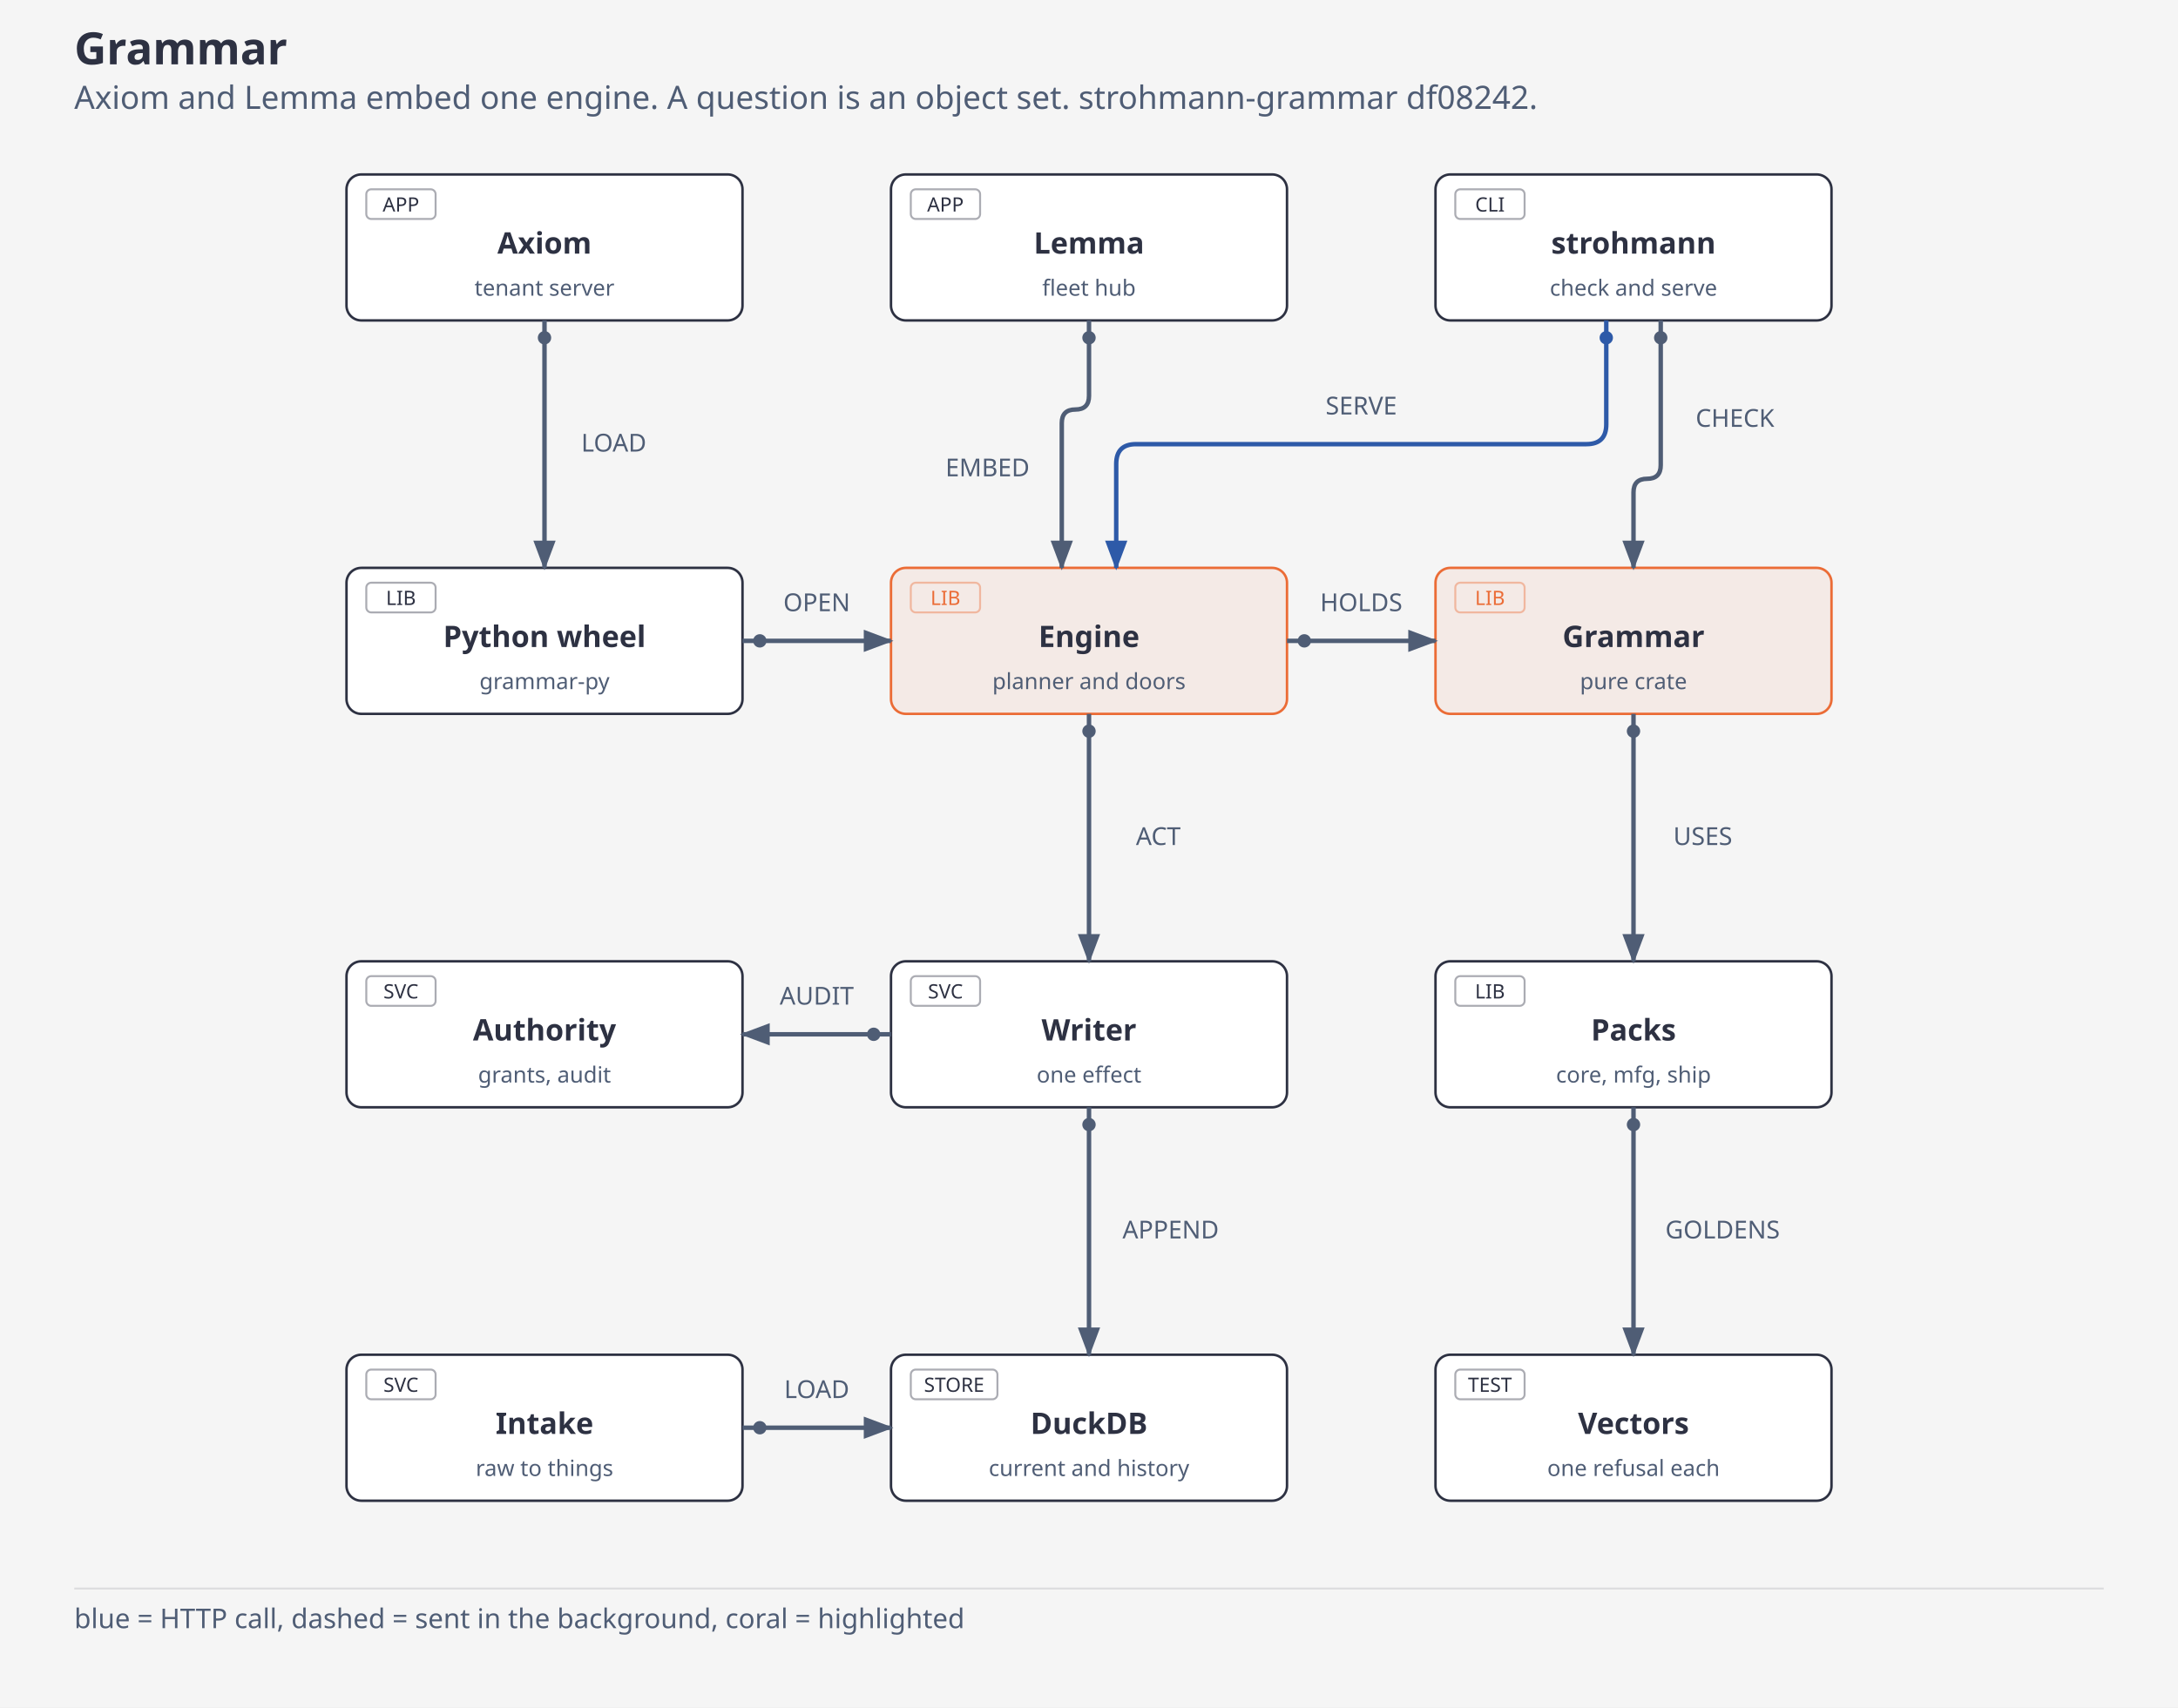
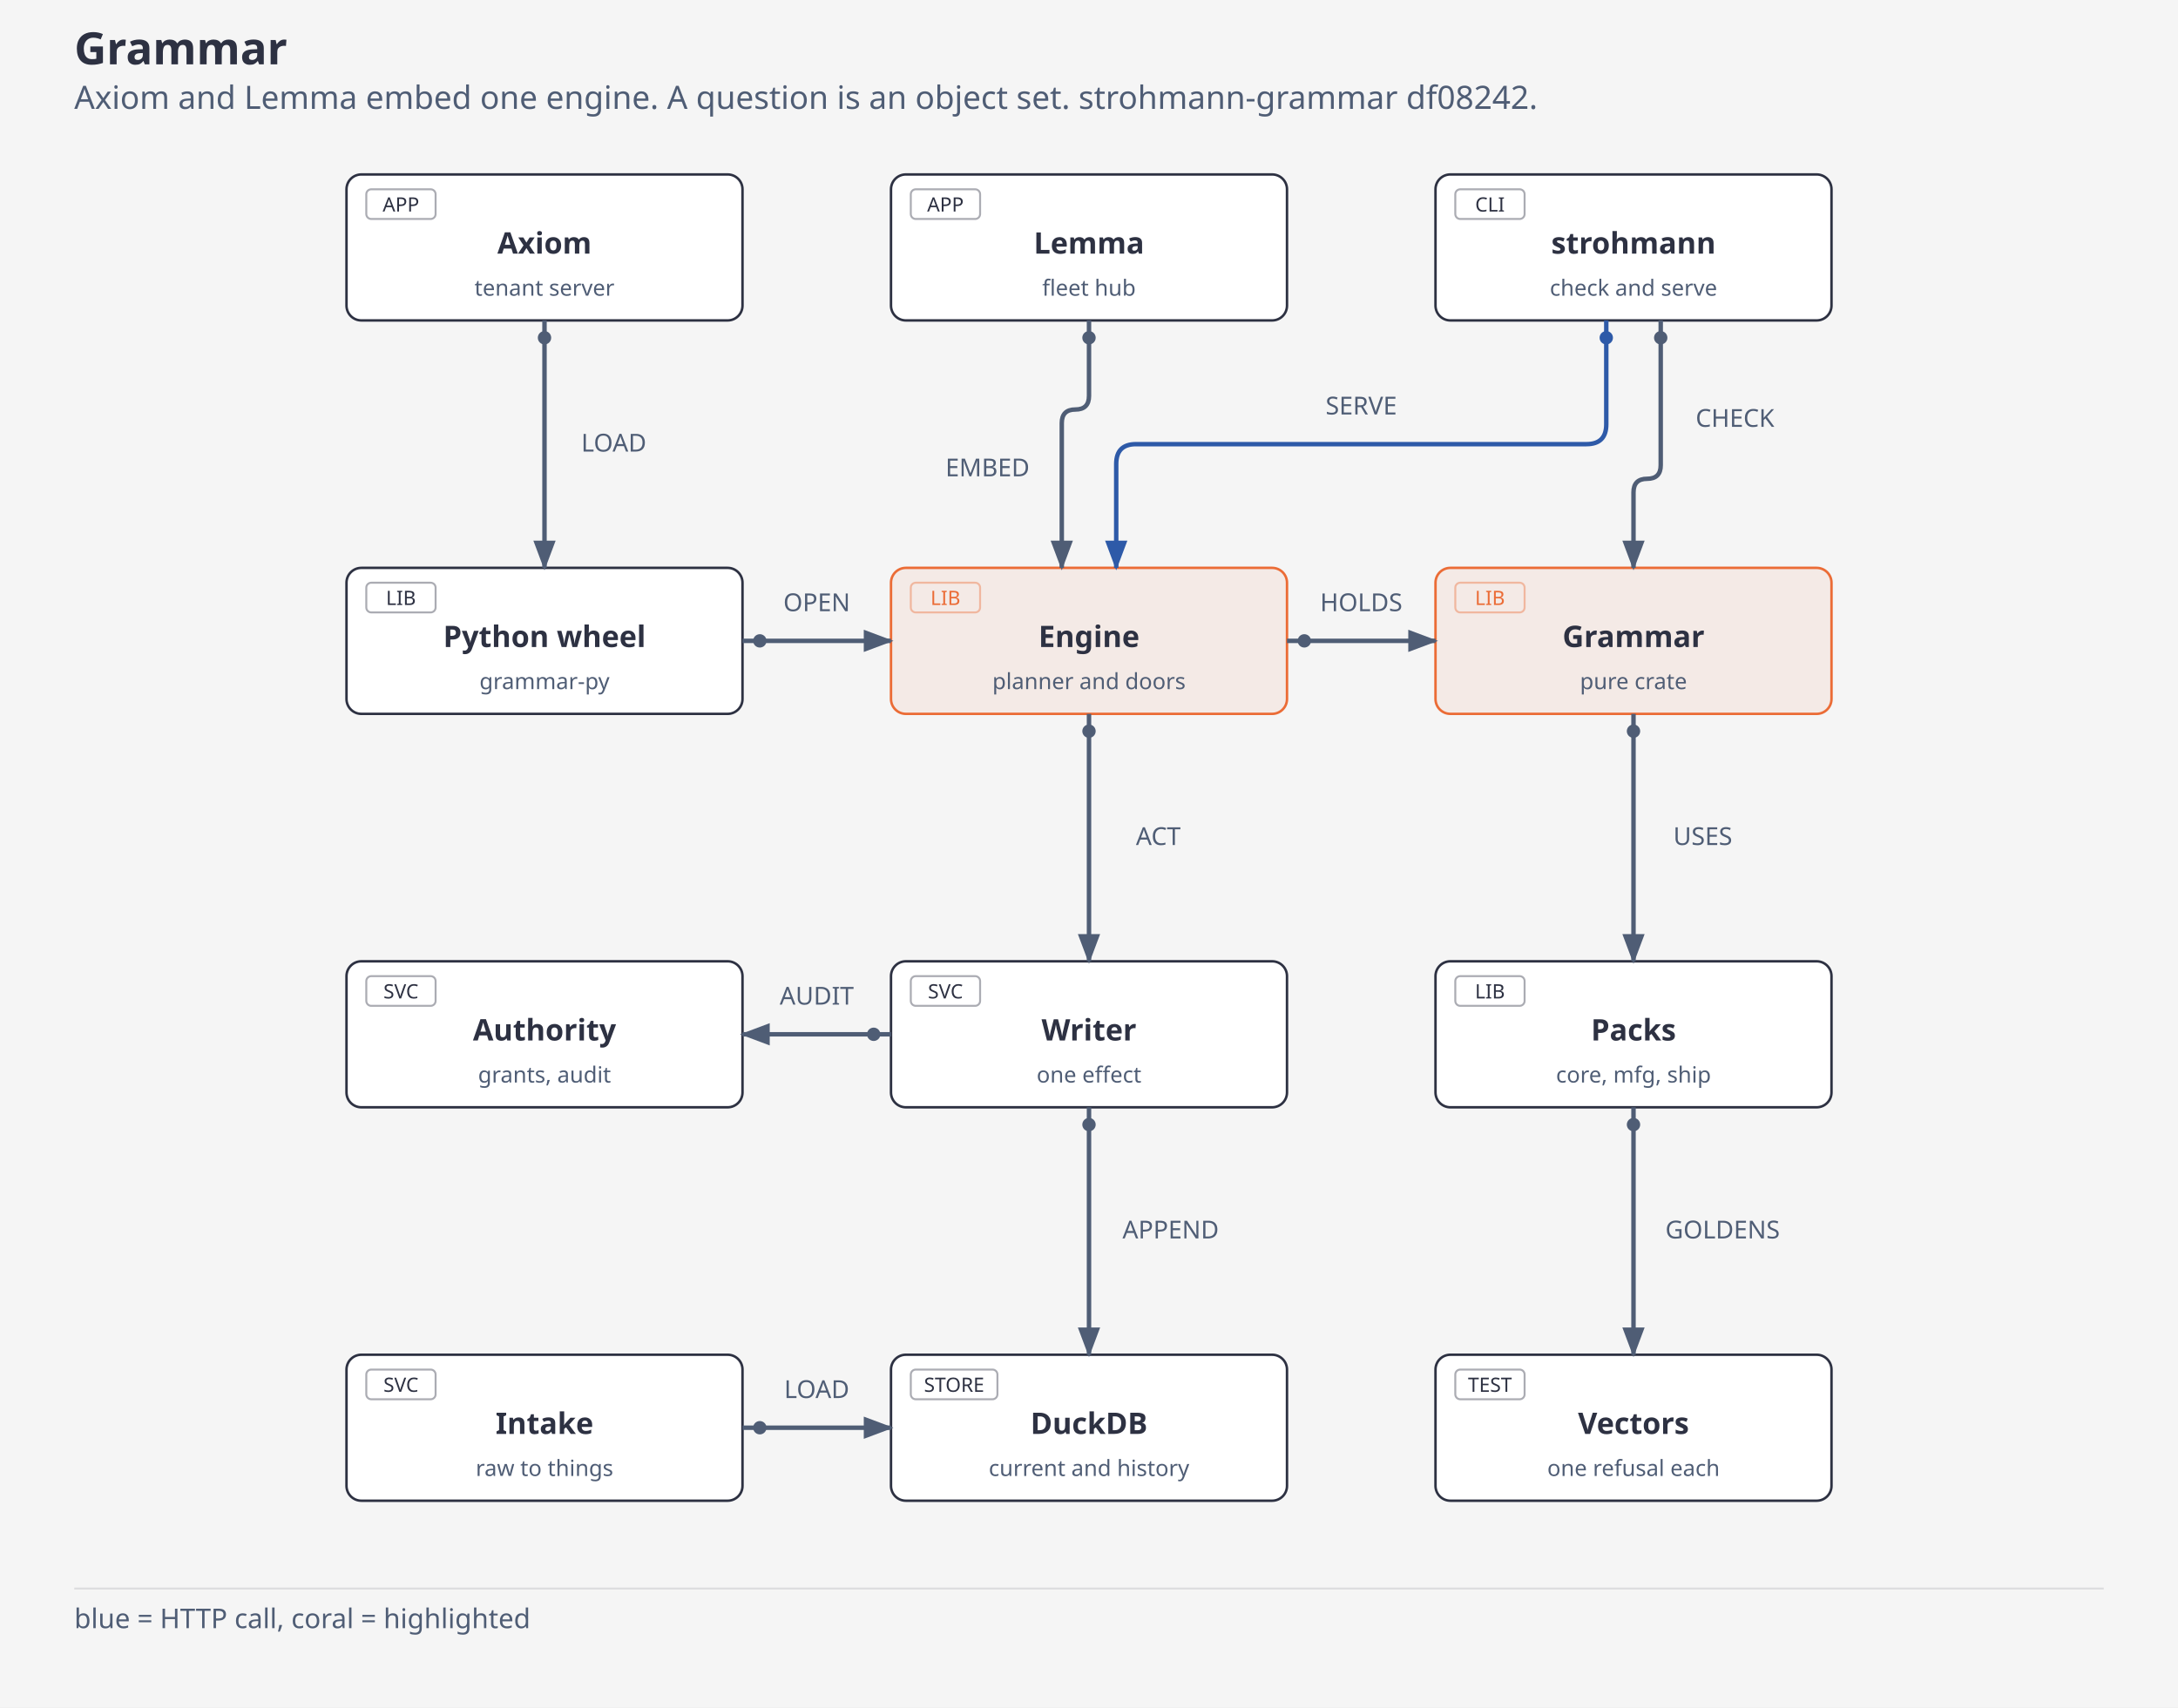
<svg xmlns="http://www.w3.org/2000/svg" role="graphics-document" aria-roledescription="architecture diagram" viewBox="0 0 880 690" width="880">
  <rect width="880" height="690" fill="#f5f5f5" aria-hidden="true" />
  <defs>
    <marker id="a" markerWidth="12" markerHeight="9" refX="11" refY="4.5" orient="auto" markerUnits="userSpaceOnUse">
      <polygon points="0 0,12 4.5,0 9" fill="#4f5d75" />
    </marker>
    <marker id="aa" markerWidth="12" markerHeight="9" refX="11" refY="4.5" orient="auto" markerUnits="userSpaceOnUse">
      <polygon points="0 0,12 4.5,0 9" fill="#eb6c36" />
    </marker>
    <marker id="al" markerWidth="12" markerHeight="9" refX="11" refY="4.5" orient="auto" markerUnits="userSpaceOnUse">
      <polygon points="0 0,12 4.5,0 9" fill="#2e5aa8" />
    </marker>
    <marker id="ar" markerWidth="12" markerHeight="9" refX="11" refY="4.5" orient="auto" markerUnits="userSpaceOnUse">
      <polygon points="0 0,12 4.5,0 9" fill="#7a8399" />
    </marker>
  </defs>
  <text x="30" y="26" font-size="18" font-weight="600" font-family="system-ui, 'Segoe UI', sans-serif" fill="#2d3142">Grammar</text>
  <text x="30" y="44" font-size="13" font-family="system-ui, 'Segoe UI', sans-serif" fill="#4f5d75">Axiom and Lemma embed one engine. A question is an object set. strohmann-grammar df08242.</text>
  <rect x="140" y="70.5" width="160" height="59" rx="6" fill="#f5f5f5" aria-hidden="true" />
  <rect x="140" y="70.5" width="160" height="59" rx="6" fill="#ffffff" stroke="#2d3142" data-node="axiom" data-label="Axiom" role="graphics-symbol" aria-roledescription="box" aria-label="Axiom, tenant server" />
  <rect x="148" y="76.5" width="28" height="12" rx="2" fill="none" stroke="#2d3142" stroke-opacity=".4" stroke-width=".8" aria-hidden="true" />
  <text x="162" y="85.5" font-size="8" font-family="system-ui, 'Segoe UI', sans-serif" fill="#2d3142" text-anchor="middle" aria-hidden="true">APP</text>
  <text x="220" y="102.5" font-size="12" font-weight="600" font-family="system-ui, 'Segoe UI', sans-serif" fill="#2d3142" text-anchor="middle" aria-hidden="true">Axiom</text>
  <text x="220" y="119.5" font-size="9" font-family="system-ui, 'Segoe UI', sans-serif" fill="#4f5d75" text-anchor="middle" aria-hidden="true">tenant server</text>
  <rect x="360" y="70.5" width="160" height="59" rx="6" fill="#f5f5f5" aria-hidden="true" />
  <rect x="360" y="70.5" width="160" height="59" rx="6" fill="#ffffff" stroke="#2d3142" data-node="lemma" data-label="Lemma" role="graphics-symbol" aria-roledescription="box" aria-label="Lemma, fleet hub" />
  <rect x="368" y="76.5" width="28" height="12" rx="2" fill="none" stroke="#2d3142" stroke-opacity=".4" stroke-width=".8" aria-hidden="true" />
  <text x="382" y="85.5" font-size="8" font-family="system-ui, 'Segoe UI', sans-serif" fill="#2d3142" text-anchor="middle" aria-hidden="true">APP</text>
  <text x="440" y="102.5" font-size="12" font-weight="600" font-family="system-ui, 'Segoe UI', sans-serif" fill="#2d3142" text-anchor="middle" aria-hidden="true">Lemma</text>
  <text x="440" y="119.5" font-size="9" font-family="system-ui, 'Segoe UI', sans-serif" fill="#4f5d75" text-anchor="middle" aria-hidden="true">fleet hub</text>
  <rect x="580" y="70.5" width="160" height="59" rx="6" fill="#f5f5f5" aria-hidden="true" />
  <rect x="580" y="70.5" width="160" height="59" rx="6" fill="#ffffff" stroke="#2d3142" data-node="cli" data-label="strohmann" role="graphics-symbol" aria-roledescription="box" aria-label="strohmann, check and serve" />
  <rect x="588" y="76.5" width="28" height="12" rx="2" fill="none" stroke="#2d3142" stroke-opacity=".4" stroke-width=".8" aria-hidden="true" />
  <text x="602" y="85.5" font-size="8" font-family="system-ui, 'Segoe UI', sans-serif" fill="#2d3142" text-anchor="middle" aria-hidden="true">CLI</text>
  <text x="660" y="102.5" font-size="12" font-weight="600" font-family="system-ui, 'Segoe UI', sans-serif" fill="#2d3142" text-anchor="middle" aria-hidden="true">strohmann</text>
  <text x="660" y="119.5" font-size="9" font-family="system-ui, 'Segoe UI', sans-serif" fill="#4f5d75" text-anchor="middle" aria-hidden="true">check and serve</text>
  <rect x="140" y="229.5" width="160" height="59" rx="6" fill="#f5f5f5" aria-hidden="true" />
  <rect x="140" y="229.5" width="160" height="59" rx="6" fill="#ffffff" stroke="#2d3142" data-node="wheel" data-label="Python wheel" role="graphics-symbol" aria-roledescription="box" aria-label="Python wheel, grammar-py" />
  <rect x="148" y="235.5" width="28" height="12" rx="2" fill="none" stroke="#2d3142" stroke-opacity=".4" stroke-width=".8" aria-hidden="true" />
  <text x="162" y="244.5" font-size="8" font-family="system-ui, 'Segoe UI', sans-serif" fill="#2d3142" text-anchor="middle" aria-hidden="true">LIB</text>
  <text x="220" y="261.5" font-size="12" font-weight="600" font-family="system-ui, 'Segoe UI', sans-serif" fill="#2d3142" text-anchor="middle" aria-hidden="true">Python wheel</text>
  <text x="220" y="278.5" font-size="9" font-family="system-ui, 'Segoe UI', sans-serif" fill="#4f5d75" text-anchor="middle" aria-hidden="true">grammar-py</text>
  <rect x="360" y="229.5" width="160" height="59" rx="6" fill="#f5f5f5" aria-hidden="true" />
  <rect x="360" y="229.5" width="160" height="59" rx="6" fill="rgba(235,108,54,0.08)" stroke="#eb6c36" data-node="engine" data-label="Engine" role="graphics-symbol" aria-roledescription="box" aria-label="Engine, planner and doors" />
  <rect x="368" y="235.5" width="28" height="12" rx="2" fill="none" stroke="#eb6c36" stroke-opacity=".4" stroke-width=".8" aria-hidden="true" />
  <text x="382" y="244.5" font-size="8" font-family="system-ui, 'Segoe UI', sans-serif" fill="#eb6c36" text-anchor="middle" aria-hidden="true">LIB</text>
  <text x="440" y="261.5" font-size="12" font-weight="600" font-family="system-ui, 'Segoe UI', sans-serif" fill="#2d3142" text-anchor="middle" aria-hidden="true">Engine</text>
  <text x="440" y="278.5" font-size="9" font-family="system-ui, 'Segoe UI', sans-serif" fill="#4f5d75" text-anchor="middle" aria-hidden="true">planner and doors</text>
  <rect x="580" y="229.5" width="160" height="59" rx="6" fill="#f5f5f5" aria-hidden="true" />
  <rect x="580" y="229.5" width="160" height="59" rx="6" fill="rgba(235,108,54,0.08)" stroke="#eb6c36" data-node="grammar" data-label="Grammar" role="graphics-symbol" aria-roledescription="box" aria-label="Grammar, pure crate" />
  <rect x="588" y="235.5" width="28" height="12" rx="2" fill="none" stroke="#eb6c36" stroke-opacity=".4" stroke-width=".8" aria-hidden="true" />
  <text x="602" y="244.5" font-size="8" font-family="system-ui, 'Segoe UI', sans-serif" fill="#eb6c36" text-anchor="middle" aria-hidden="true">LIB</text>
  <text x="660" y="261.5" font-size="12" font-weight="600" font-family="system-ui, 'Segoe UI', sans-serif" fill="#2d3142" text-anchor="middle" aria-hidden="true">Grammar</text>
  <text x="660" y="278.5" font-size="9" font-family="system-ui, 'Segoe UI', sans-serif" fill="#4f5d75" text-anchor="middle" aria-hidden="true">pure crate</text>
  <rect x="140" y="388.5" width="160" height="59" rx="6" fill="#f5f5f5" aria-hidden="true" />
  <rect x="140" y="388.5" width="160" height="59" rx="6" fill="#ffffff" stroke="#2d3142" data-node="authority" data-label="Authority" role="graphics-symbol" aria-roledescription="box" aria-label="Authority, grants, audit" />
  <rect x="148" y="394.5" width="28" height="12" rx="2" fill="none" stroke="#2d3142" stroke-opacity=".4" stroke-width=".8" aria-hidden="true" />
  <text x="162" y="403.5" font-size="8" font-family="system-ui, 'Segoe UI', sans-serif" fill="#2d3142" text-anchor="middle" aria-hidden="true">SVC</text>
  <text x="220" y="420.5" font-size="12" font-weight="600" font-family="system-ui, 'Segoe UI', sans-serif" fill="#2d3142" text-anchor="middle" aria-hidden="true">Authority</text>
  <text x="220" y="437.5" font-size="9" font-family="system-ui, 'Segoe UI', sans-serif" fill="#4f5d75" text-anchor="middle" aria-hidden="true">grants, audit</text>
  <rect x="360" y="388.5" width="160" height="59" rx="6" fill="#f5f5f5" aria-hidden="true" />
  <rect x="360" y="388.5" width="160" height="59" rx="6" fill="#ffffff" stroke="#2d3142" data-node="writer" data-label="Writer" role="graphics-symbol" aria-roledescription="box" aria-label="Writer, one effect" />
  <rect x="368" y="394.5" width="28" height="12" rx="2" fill="none" stroke="#2d3142" stroke-opacity=".4" stroke-width=".8" aria-hidden="true" />
  <text x="382" y="403.5" font-size="8" font-family="system-ui, 'Segoe UI', sans-serif" fill="#2d3142" text-anchor="middle" aria-hidden="true">SVC</text>
  <text x="440" y="420.5" font-size="12" font-weight="600" font-family="system-ui, 'Segoe UI', sans-serif" fill="#2d3142" text-anchor="middle" aria-hidden="true">Writer</text>
  <text x="440" y="437.5" font-size="9" font-family="system-ui, 'Segoe UI', sans-serif" fill="#4f5d75" text-anchor="middle" aria-hidden="true">one effect</text>
  <rect x="580" y="388.5" width="160" height="59" rx="6" fill="#f5f5f5" aria-hidden="true" />
  <rect x="580" y="388.5" width="160" height="59" rx="6" fill="#ffffff" stroke="#2d3142" data-node="packs" data-label="Packs" role="graphics-symbol" aria-roledescription="box" aria-label="Packs, core, mfg, ship" />
  <rect x="588" y="394.5" width="28" height="12" rx="2" fill="none" stroke="#2d3142" stroke-opacity=".4" stroke-width=".8" aria-hidden="true" />
  <text x="602" y="403.5" font-size="8" font-family="system-ui, 'Segoe UI', sans-serif" fill="#2d3142" text-anchor="middle" aria-hidden="true">LIB</text>
  <text x="660" y="420.5" font-size="12" font-weight="600" font-family="system-ui, 'Segoe UI', sans-serif" fill="#2d3142" text-anchor="middle" aria-hidden="true">Packs</text>
  <text x="660" y="437.5" font-size="9" font-family="system-ui, 'Segoe UI', sans-serif" fill="#4f5d75" text-anchor="middle" aria-hidden="true">core, mfg, ship</text>
  <rect x="140" y="547.5" width="160" height="59" rx="6" fill="#f5f5f5" aria-hidden="true" />
  <rect x="140" y="547.5" width="160" height="59" rx="6" fill="#ffffff" stroke="#2d3142" data-node="intake" data-label="Intake" role="graphics-symbol" aria-roledescription="box" aria-label="Intake, raw to things" />
  <rect x="148" y="553.5" width="28" height="12" rx="2" fill="none" stroke="#2d3142" stroke-opacity=".4" stroke-width=".8" aria-hidden="true" />
  <text x="162" y="562.5" font-size="8" font-family="system-ui, 'Segoe UI', sans-serif" fill="#2d3142" text-anchor="middle" aria-hidden="true">SVC</text>
  <text x="220" y="579.5" font-size="12" font-weight="600" font-family="system-ui, 'Segoe UI', sans-serif" fill="#2d3142" text-anchor="middle" aria-hidden="true">Intake</text>
  <text x="220" y="596.5" font-size="9" font-family="system-ui, 'Segoe UI', sans-serif" fill="#4f5d75" text-anchor="middle" aria-hidden="true">raw to things</text>
  <rect x="360" y="547.5" width="160" height="59" rx="6" fill="#f5f5f5" aria-hidden="true" />
  <rect x="360" y="547.5" width="160" height="59" rx="6" fill="#ffffff" stroke="#2d3142" data-node="duck" data-label="DuckDB" role="graphics-symbol" aria-roledescription="box" aria-label="DuckDB, current and history" />
  <rect x="368" y="553.5" width="35" height="12" rx="2" fill="none" stroke="#2d3142" stroke-opacity=".4" stroke-width=".8" aria-hidden="true" />
  <text x="385.5" y="562.5" font-size="8" font-family="system-ui, 'Segoe UI', sans-serif" fill="#2d3142" text-anchor="middle" aria-hidden="true">STORE</text>
  <text x="440" y="579.5" font-size="12" font-weight="600" font-family="system-ui, 'Segoe UI', sans-serif" fill="#2d3142" text-anchor="middle" aria-hidden="true">DuckDB</text>
  <text x="440" y="596.5" font-size="9" font-family="system-ui, 'Segoe UI', sans-serif" fill="#4f5d75" text-anchor="middle" aria-hidden="true">current and history</text>
  <rect x="580" y="547.5" width="160" height="59" rx="6" fill="#f5f5f5" aria-hidden="true" />
  <rect x="580" y="547.5" width="160" height="59" rx="6" fill="#ffffff" stroke="#2d3142" data-node="vectors" data-label="Vectors" role="graphics-symbol" aria-roledescription="box" aria-label="Vectors, one refusal each" />
  <rect x="588" y="553.5" width="28" height="12" rx="2" fill="none" stroke="#2d3142" stroke-opacity=".4" stroke-width=".8" aria-hidden="true" />
  <text x="602" y="562.5" font-size="8" font-family="system-ui, 'Segoe UI', sans-serif" fill="#2d3142" text-anchor="middle" aria-hidden="true">TEST</text>
  <text x="660" y="579.5" font-size="12" font-weight="600" font-family="system-ui, 'Segoe UI', sans-serif" fill="#2d3142" text-anchor="middle" aria-hidden="true">Vectors</text>
  <text x="660" y="596.5" font-size="9" font-family="system-ui, 'Segoe UI', sans-serif" fill="#4f5d75" text-anchor="middle" aria-hidden="true">one refusal each</text>
  <path d="M220,129.5 L220,229.5" fill="none" stroke="#4f5d75" stroke-width="1.8" marker-end="url(#a)" data-from="axiom" data-to="wheel" data-label="load" data-id="axiom-&gt;wheel:load" data-from-port="s" data-to-port="n" role="graphics-symbol" aria-roledescription="arrow" aria-label="Axiom to Python wheel: load" />
  <circle cx="220" cy="136.5" r="2.7" fill="#4f5d75" aria-hidden="true" />
  <path d="M440,129.5 L440,160 Q440,165.5 434.5,165.5 L434.5,165.5 Q429,165.5 429,171 L429,229.5" fill="none" stroke="#4f5d75" stroke-width="1.8" marker-end="url(#a)" data-from="lemma" data-to="engine" data-label="embed" data-id="lemma-&gt;engine:embed" data-from-port="s" data-to-port="n" role="graphics-symbol" aria-roledescription="arrow" aria-label="Lemma to Engine: embed" />
  <circle cx="440" cy="136.5" r="2.7" fill="#4f5d75" aria-hidden="true" />
  <path d="M671,129.5 L671,188 Q671,193.5 665.5,193.5 L665.5,193.5 Q660,193.5 660,199 L660,229.5" fill="none" stroke="#4f5d75" stroke-width="1.8" marker-end="url(#a)" data-from="cli" data-to="grammar" data-label="check" data-id="cli-&gt;grammar:check" data-from-port="s" data-to-port="n" role="graphics-symbol" aria-roledescription="arrow" aria-label="strohmann to Grammar: check" />
  <circle cx="671" cy="136.5" r="2.7" fill="#4f5d75" aria-hidden="true" />
  <path d="M300,259 L360,259" fill="none" stroke="#4f5d75" stroke-width="1.8" marker-end="url(#a)" data-from="wheel" data-to="engine" data-label="open" data-id="wheel-&gt;engine:open" data-from-port="e" data-to-port="w" role="graphics-symbol" aria-roledescription="arrow" aria-label="Python wheel to Engine: open" />
  <circle cx="307" cy="259" r="2.7" fill="#4f5d75" aria-hidden="true" />
  <path d="M520,259 L580,259" fill="none" stroke="#4f5d75" stroke-width="1.8" marker-end="url(#a)" data-from="engine" data-to="grammar" data-label="holds" data-id="engine-&gt;grammar:holds" data-from-port="e" data-to-port="w" role="graphics-symbol" aria-roledescription="arrow" aria-label="Engine to Grammar: holds" />
  <circle cx="527" cy="259" r="2.7" fill="#4f5d75" aria-hidden="true" />
  <path d="M440,288.5 L440,388.5" fill="none" stroke="#4f5d75" stroke-width="1.8" marker-end="url(#a)" data-from="engine" data-to="writer" data-label="act" data-id="engine-&gt;writer:act" data-from-port="s" data-to-port="n" role="graphics-symbol" aria-roledescription="arrow" aria-label="Engine to Writer: act" />
  <circle cx="440" cy="295.5" r="2.7" fill="#4f5d75" aria-hidden="true" />
  <path d="M440,447.5 L440,547.5" fill="none" stroke="#4f5d75" stroke-width="1.8" marker-end="url(#a)" data-from="writer" data-to="duck" data-label="append" data-id="writer-&gt;duck:append" data-from-port="s" data-to-port="n" role="graphics-symbol" aria-roledescription="arrow" aria-label="Writer to DuckDB: append" />
  <circle cx="440" cy="454.5" r="2.7" fill="#4f5d75" aria-hidden="true" />
  <path d="M360,418 L300,418" fill="none" stroke="#4f5d75" stroke-width="1.8" marker-end="url(#a)" data-from="writer" data-to="authority" data-label="audit" data-id="writer-&gt;authority:audit" data-from-port="w" data-to-port="e" role="graphics-symbol" aria-roledescription="arrow" aria-label="Writer to Authority: audit" />
  <circle cx="353" cy="418" r="2.7" fill="#4f5d75" aria-hidden="true" />
  <path d="M300,577 L360,577" fill="none" stroke="#4f5d75" stroke-width="1.8" marker-end="url(#a)" data-from="intake" data-to="duck" data-label="load" data-id="intake-&gt;duck:load" data-from-port="e" data-to-port="w" role="graphics-symbol" aria-roledescription="arrow" aria-label="Intake to DuckDB: load" />
  <circle cx="307" cy="577" r="2.7" fill="#4f5d75" aria-hidden="true" />
  <path d="M660,288.5 L660,388.5" fill="none" stroke="#4f5d75" stroke-width="1.8" marker-end="url(#a)" data-from="grammar" data-to="packs" data-label="uses" data-id="grammar-&gt;packs:uses" data-from-port="s" data-to-port="n" role="graphics-symbol" aria-roledescription="arrow" aria-label="Grammar to Packs: uses" />
  <circle cx="660" cy="295.5" r="2.7" fill="#4f5d75" aria-hidden="true" />
  <path d="M660,447.5 L660,547.5" fill="none" stroke="#4f5d75" stroke-width="1.8" marker-end="url(#a)" data-from="packs" data-to="vectors" data-label="goldens" data-id="packs-&gt;vectors:goldens" data-from-port="s" data-to-port="n" role="graphics-symbol" aria-roledescription="arrow" aria-label="Packs to Vectors: goldens" />
  <circle cx="660" cy="454.5" r="2.7" fill="#4f5d75" aria-hidden="true" />
  <path d="M649,129.5 L649,171.5 Q649,179.5 641,179.5 L459,179.5 Q451,179.5 451,187.5 L451,229.5" fill="none" stroke="#2e5aa8" stroke-width="1.8" marker-end="url(#al)" data-from="cli" data-to="engine" data-label="serve" data-id="cli-&gt;engine:serve" data-from-port="s" data-to-port="n" role="graphics-symbol" aria-roledescription="arrow" aria-label="strohmann to Engine: serve" />
  <circle cx="649" cy="136.5" r="2.7" fill="#2e5aa8" aria-hidden="true" />
  <rect x="228" y="170.5" width="40" height="16" rx="2" fill="#f5f5f5" aria-hidden="true" />
  <text x="248" y="182.5" font-size="10" font-family="system-ui, 'Segoe UI', sans-serif" fill="#4f5d75" text-anchor="middle" aria-hidden="true">LOAD</text>
  <rect x="377" y="180.5" width="44" height="16" rx="2" fill="#f5f5f5" aria-hidden="true" />
  <text x="399" y="192.5" font-size="10" font-family="system-ui, 'Segoe UI', sans-serif" fill="#4f5d75" text-anchor="middle" aria-hidden="true">EMBED</text>
  <rect x="679" y="160.5" width="44" height="16" rx="2" fill="#f5f5f5" aria-hidden="true" />
  <text x="701" y="172.5" font-size="10" font-family="system-ui, 'Segoe UI', sans-serif" fill="#4f5d75" text-anchor="middle" aria-hidden="true">CHECK</text>
  <rect x="310" y="235" width="40" height="16" rx="2" fill="#f5f5f5" aria-hidden="true" />
  <text x="330" y="247" font-size="10" font-family="system-ui, 'Segoe UI', sans-serif" fill="#4f5d75" text-anchor="middle" aria-hidden="true">OPEN</text>
  <rect x="528" y="235" width="44" height="16" rx="2" fill="#f5f5f5" aria-hidden="true" />
  <text x="550" y="247" font-size="10" font-family="system-ui, 'Segoe UI', sans-serif" fill="#4f5d75" text-anchor="middle" aria-hidden="true">HOLDS</text>
  <rect x="448" y="329.5" width="40" height="16" rx="2" fill="#f5f5f5" aria-hidden="true" />
  <text x="468" y="341.5" font-size="10" font-family="system-ui, 'Segoe UI', sans-serif" fill="#4f5d75" text-anchor="middle" aria-hidden="true">ACT</text>
  <rect x="448" y="488.5" width="50" height="16" rx="2" fill="#f5f5f5" aria-hidden="true" />
  <text x="473" y="500.5" font-size="10" font-family="system-ui, 'Segoe UI', sans-serif" fill="#4f5d75" text-anchor="middle" aria-hidden="true">APPEND</text>
  <rect x="308" y="394" width="44" height="16" rx="2" fill="#f5f5f5" aria-hidden="true" />
  <text x="330" y="406" font-size="10" font-family="system-ui, 'Segoe UI', sans-serif" fill="#4f5d75" text-anchor="middle" aria-hidden="true">AUDIT</text>
  <rect x="310" y="553" width="40" height="16" rx="2" fill="#f5f5f5" aria-hidden="true" />
  <text x="330" y="565" font-size="10" font-family="system-ui, 'Segoe UI', sans-serif" fill="#4f5d75" text-anchor="middle" aria-hidden="true">LOAD</text>
  <rect x="668" y="329.5" width="40" height="16" rx="2" fill="#f5f5f5" aria-hidden="true" />
  <text x="688" y="341.5" font-size="10" font-family="system-ui, 'Segoe UI', sans-serif" fill="#4f5d75" text-anchor="middle" aria-hidden="true">USES</text>
  <rect x="668" y="488.5" width="56" height="16" rx="2" fill="#f5f5f5" aria-hidden="true" />
  <text x="696" y="500.5" font-size="10" font-family="system-ui, 'Segoe UI', sans-serif" fill="#4f5d75" text-anchor="middle" aria-hidden="true">GOLDENS</text>
  <rect x="528" y="155.5" width="44" height="16" rx="2" fill="#f5f5f5" aria-hidden="true" />
  <text x="550" y="167.5" font-size="10" font-family="system-ui, 'Segoe UI', sans-serif" fill="#4f5d75" text-anchor="middle" aria-hidden="true">SERVE</text>
  <line x1="30" y1="642" x2="850" y2="642" stroke="rgba(45,49,66,0.12)" stroke-width=".8" aria-hidden="true" />
-   <text x="30" y="658" font-size="11" font-family="system-ui, 'Segoe UI', sans-serif" fill="#4f5d75">blue = HTTP call, dashed = sent in the background, coral = highlighted</text>
+   <text x="30" y="658" font-size="11" font-family="system-ui, 'Segoe UI', sans-serif" fill="#4f5d75">blue = HTTP call, coral = highlighted</text>
</svg>
